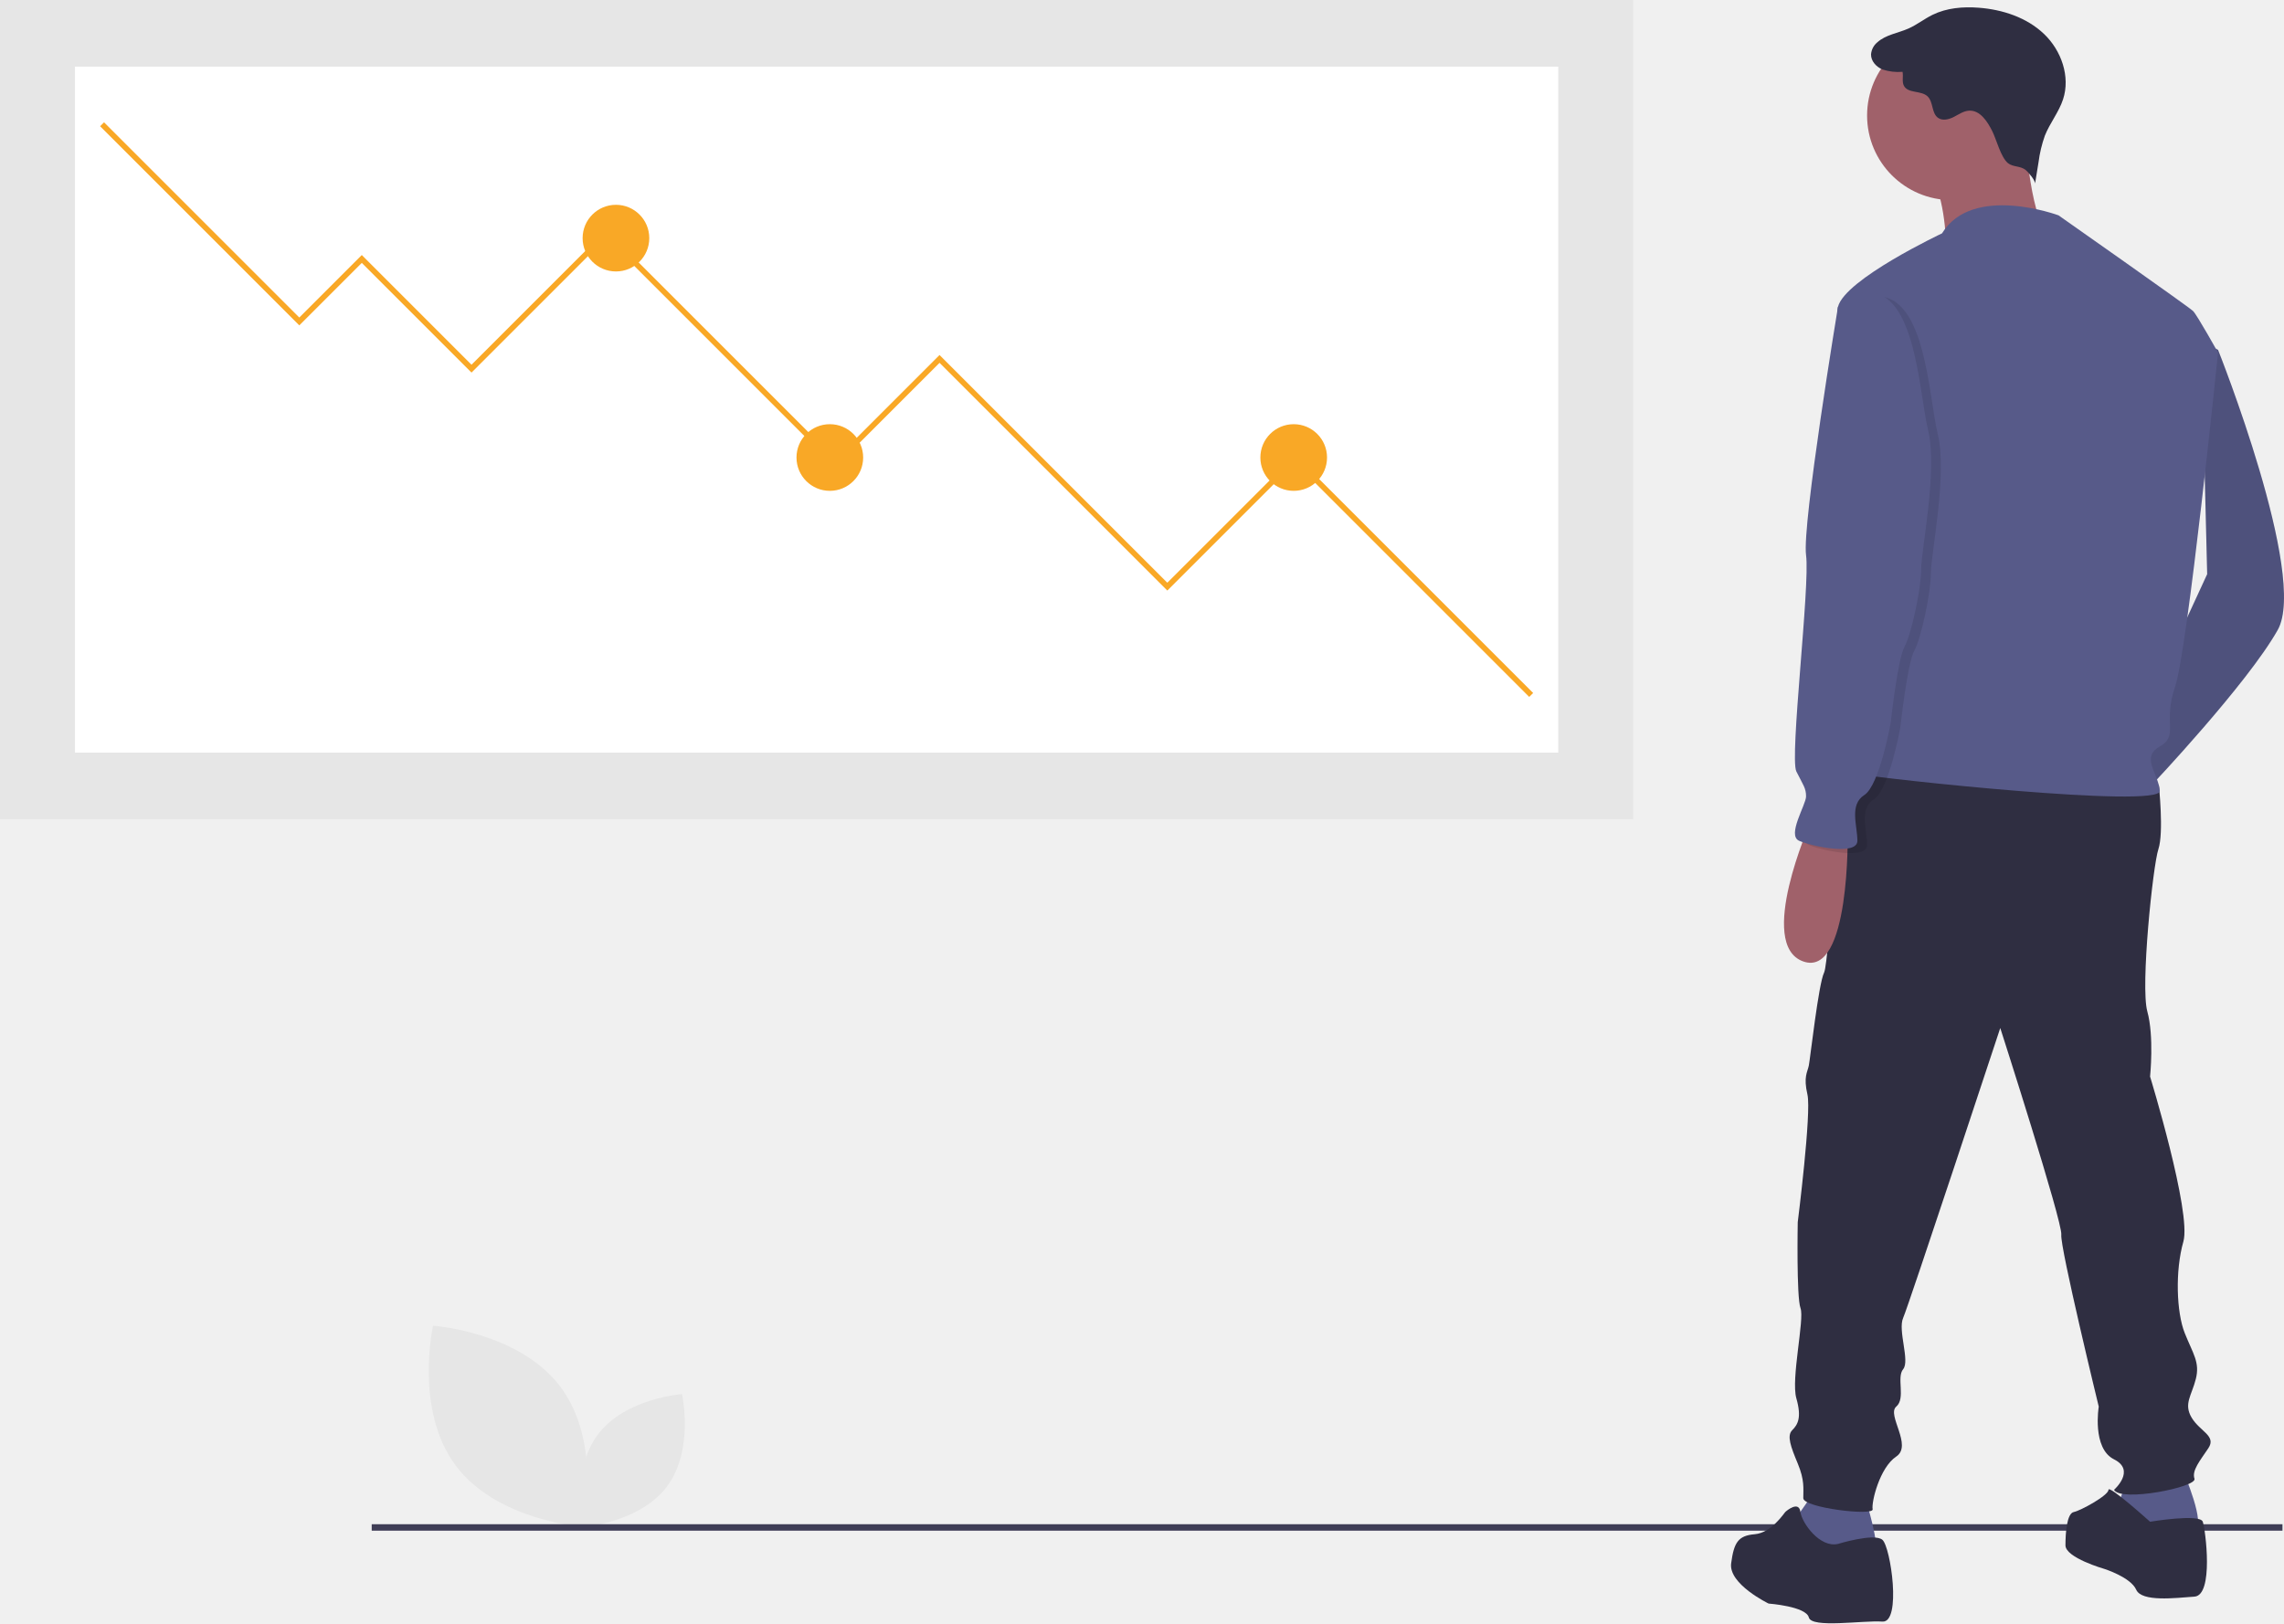
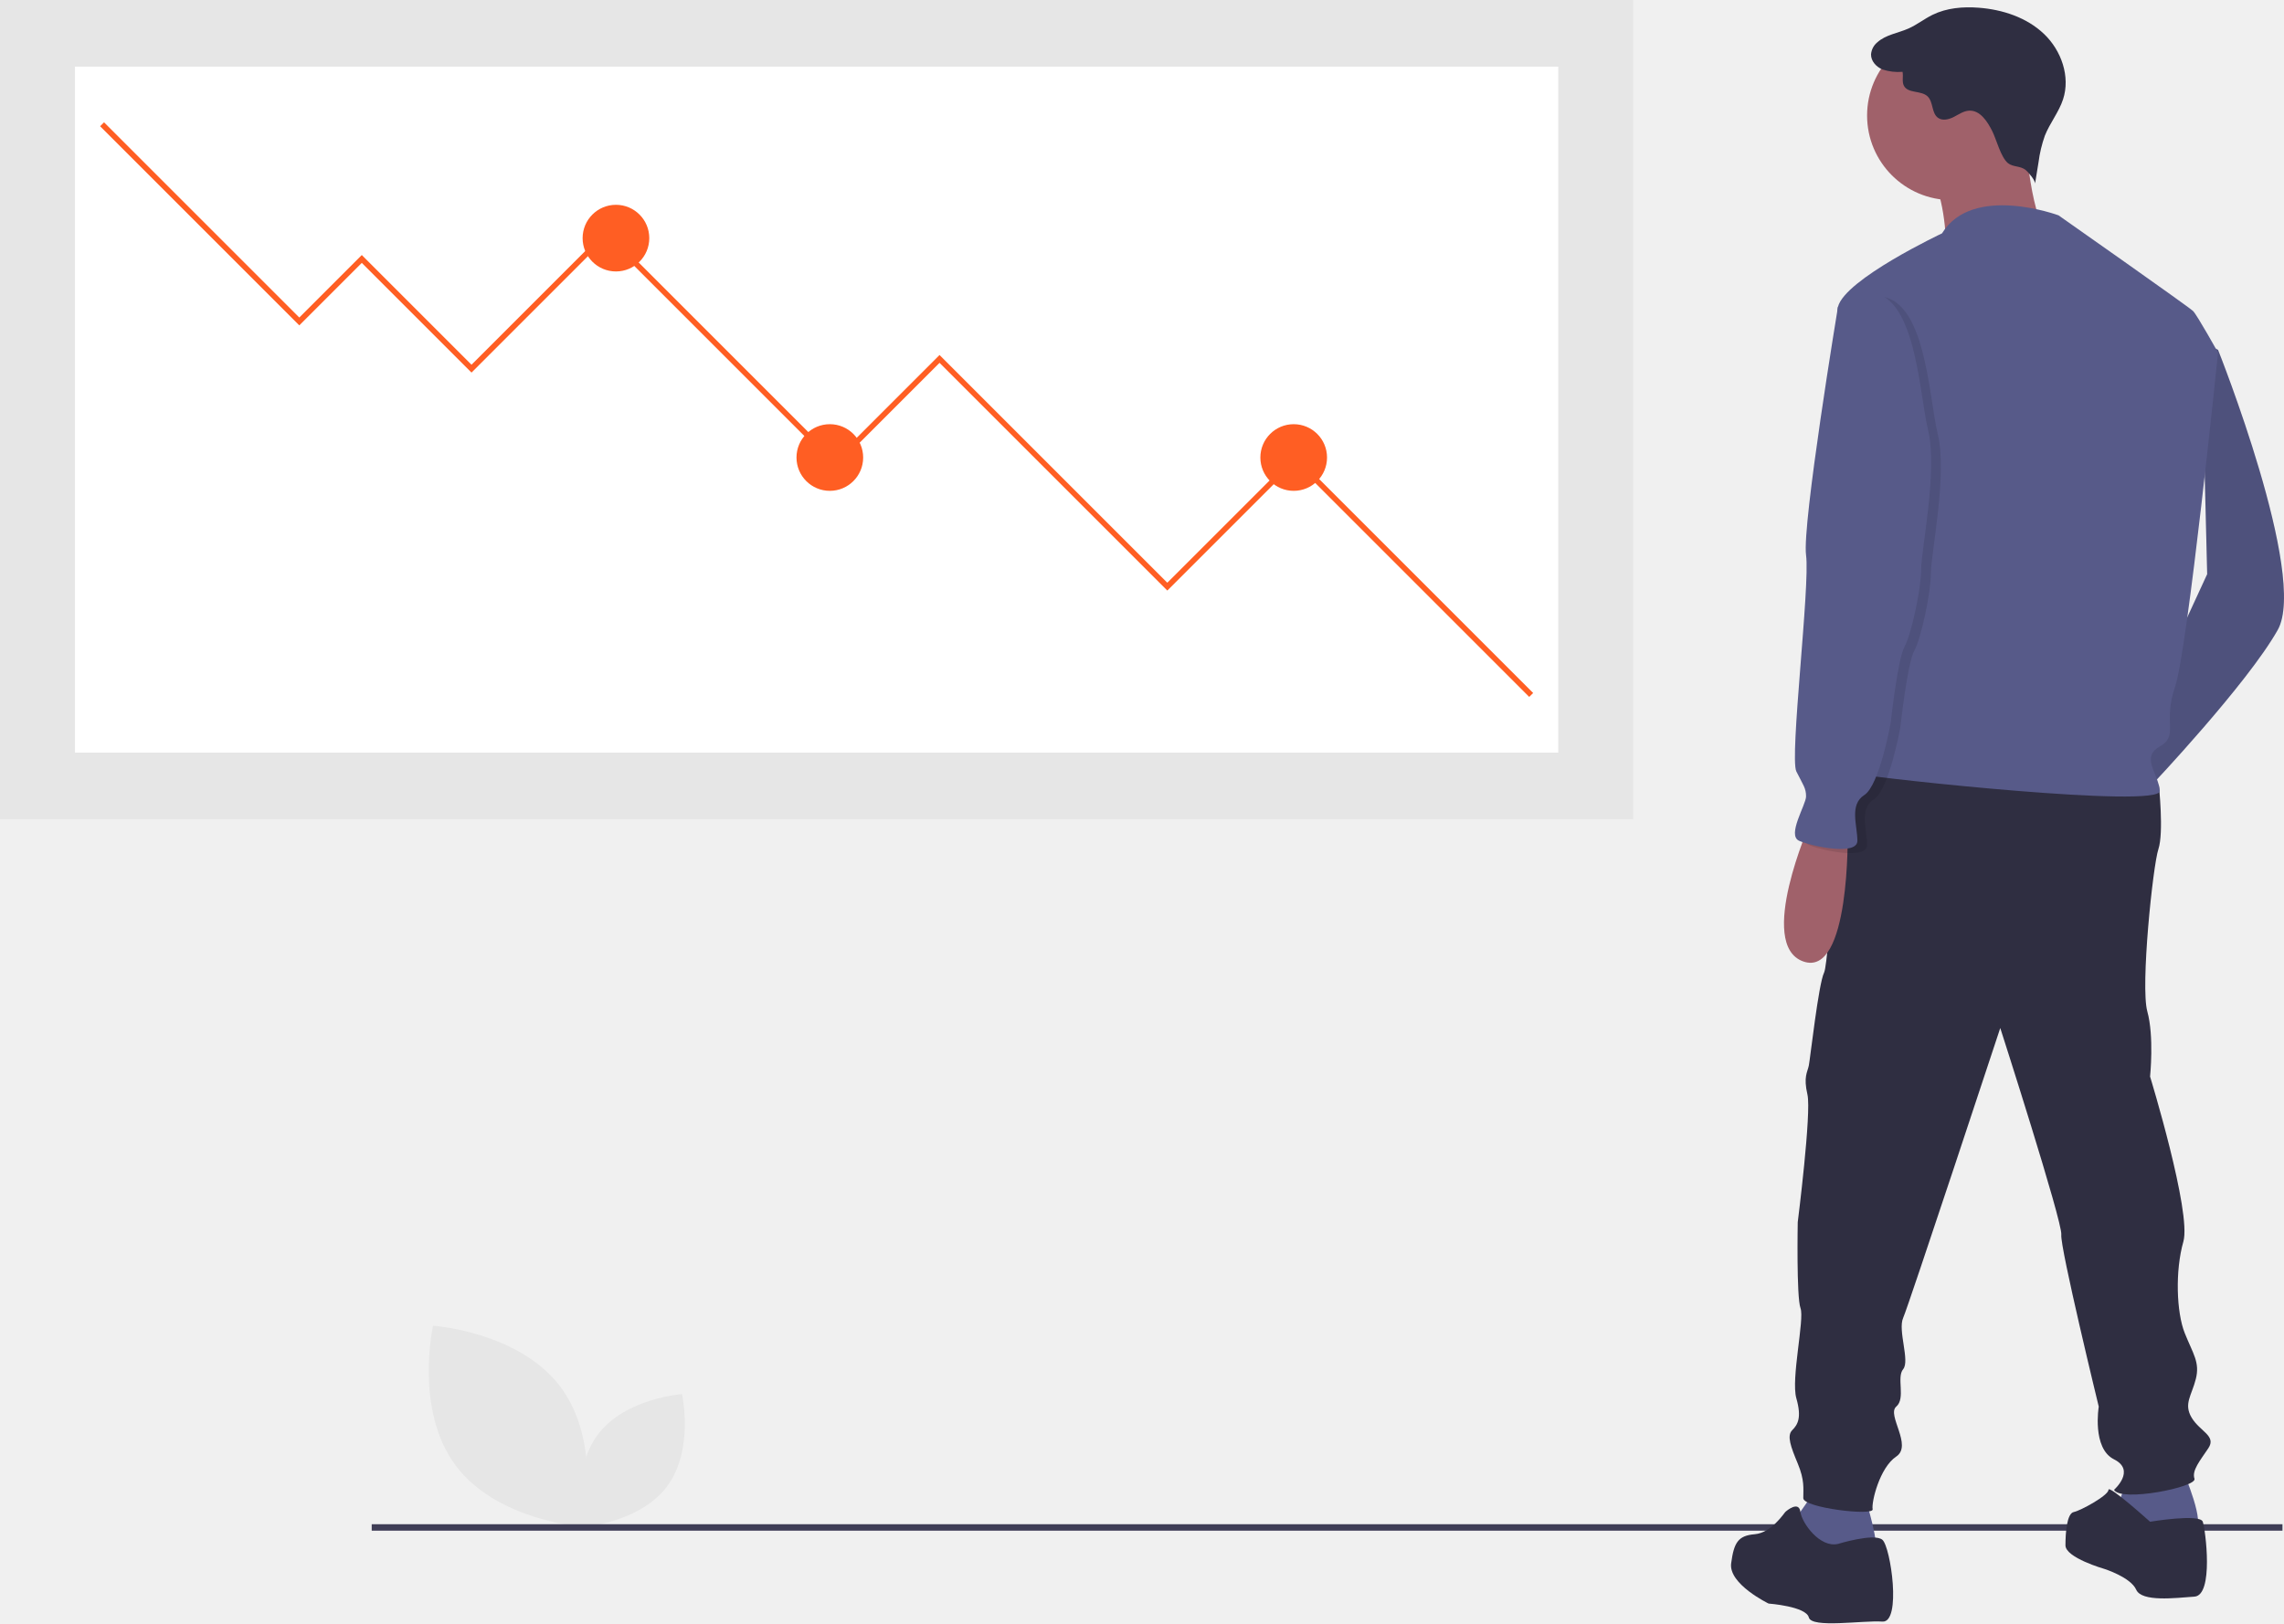
<svg xmlns="http://www.w3.org/2000/svg" id="e9615963-8c1b-4567-a6d6-5f552c50dd5a" data-name="Layer 1" width="793.705" height="564.236" viewBox="0 0 793.705 564.236">
  <path d="M361.496,677.27c14.42,19.311,44.352,21.344,44.352,21.344s6.554-29.277-7.866-48.588-44.352-21.344-44.352-21.344S347.076,657.959,361.496,677.27Z" transform="translate(-203.1477 -167.8818)" fill="#e6e6e6" />
  <path d="M434.953,684.53c-9.515,12.743-29.267,14.084-29.267,14.084s-4.324-19.319,5.191-32.062,29.267-14.084,29.267-14.084S444.468,671.787,434.953,684.53Z" transform="translate(-203.1477 -167.8818)" fill="#e6e6e6" />
  <rect x="129.172" y="529.802" width="664" height="2.241" fill="#3f3d56" />
  <path d="M968.148,286.597l5.785,2.892s31.333,78.574,20.728,97.374-43.866,53.989-43.866,53.989L944.528,423.016l25.629-55.564Z" transform="translate(-203.1477 -167.8818)" fill="#575a89" />
  <path d="M968.148,286.597l5.785,2.892s31.333,78.574,20.728,97.374-43.866,53.989-43.866,53.989L944.528,423.016l25.629-55.564Z" transform="translate(-203.1477 -167.8818)" opacity="0.1" />
  <path d="M961.882,679.465s8.195,18.8,3.856,20.246-9.641,1.446-14.943,1.446-11.569-1.928-12.533-3.856,3.856-14.461,3.856-14.461Z" transform="translate(-203.1477 -167.8818)" fill="#575a89" />
  <path d="M851.493,689.106s5.303,16.872,2.892,17.836-10.123,5.303-14.461,3.856-11.087-4.82-12.533-6.267,0-9.159,0-9.159l6.749-9.641Z" transform="translate(-203.1477 -167.8818)" fill="#575a89" />
  <path d="M946.456,438.442l6.91,2.41s1.767,16.39-.161,22.174-6.267,47.723-3.856,56.4.964,22.656.964,22.656,14.461,47.241,11.569,57.364-2.41,24.584.482,31.815,5.303,10.123,3.856,15.908-4.338,8.677-1.446,13.497,8.677,6.267,5.785,10.605-5.785,7.713-4.82,10.605-25.549,8.195-27.959,3.856c0,0,7.713-6.749,0-10.605s-5.303-18.318-5.303-18.318-13.497-55.435-13.015-59.774-21.21-71.825-21.21-71.825-31.815,96.409-33.743,100.748,2.41,14.943,0,17.836.964,10.123-2.41,13.015,5.785,13.497,0,17.354-8.677,15.908-8.195,18.318-24.102-.482-24.102-3.856.482-6.267-1.928-12.051-3.856-9.641-1.928-11.569,3.374-4.338,1.446-11.087,2.892-27.477,1.446-31.333-.964-29.887-.964-29.887,4.82-38.082,3.374-44.348,0-7.713.482-10.123,3.374-28.441,5.303-32.297,4.338-69.897,15.426-73.271S946.456,438.442,946.456,438.442Z" transform="translate(-203.1477 -167.8818)" fill="#2f2e41" />
  <path d="M950.313,696.819s17.354-2.892,18.318,0,3.856,25.549-2.892,26.031-18.318,1.928-20.246-2.41-11.087-7.231-11.087-7.231-13.497-3.856-13.497-8.195.482-11.087,2.892-11.569,12.051-5.785,12.051-7.713S950.313,696.819,950.313,696.819Z" transform="translate(-203.1477 -167.8818)" fill="#2f2e41" />
  <path d="M841.852,704.532s12.533-3.856,15.426-1.446,6.749,28.923,0,28.441-24.584,2.41-25.549-1.446-13.979-4.82-13.979-4.82-13.979-6.749-13.015-13.979,2.41-9.641,8.195-10.123,10.123-7.231,10.605-7.713,4.732-4.006,5.258-.075S835.585,705.978,841.852,704.532Z" transform="translate(-203.1477 -167.8818)" fill="#2f2e41" />
  <circle cx="678.232" cy="40.142" r="29.405" fill="#a0616a" />
  <path d="M906.928,214.772s1.928,32.297,9.159,35.189-36.636,2.892-36.636,2.892-.482-20.246-6.749-25.066S906.928,214.772,906.928,214.772Z" transform="translate(-203.1477 -167.8818)" fill="#a0616a" />
  <path d="M918.497,242.731s-29.887-11.087-40.492,6.267c0,0-33.743,15.908-36.154,25.549s20.246,81.948,20.246,81.948,0,59.774-4.82,66.04-13.979,13.015-7.713,14.461,104.604,12.051,104.122,5.785-6.749-11.569,0-15.426.964-8.195,5.303-20.728,14.943-116.173,14.943-116.173-7.231-13.015-8.677-14.461S918.497,242.731,918.497,242.731Z" transform="translate(-203.1477 -167.8818)" fill="#575a89" />
  <path d="M832.211,453.867s-18.8,42.42-2.41,48.205,15.426-44.83,15.426-44.83Z" transform="translate(-203.1477 -167.8818)" fill="#a0616a" />
  <path d="M895.484,213.492c-1.704-3.415-4.256-7.355-8.067-7.147-1.927.105-3.589,1.304-5.307,2.185s-3.918,1.426-5.489.304c-2.297-1.641-1.585-5.533-3.64-7.469-2.243-2.113-6.755-.933-8.202-3.654-.773-1.453-.149-3.255-.486-4.866a17.525,17.525,0,0,1-6.947-.807c-2.176-.882-4.061-2.926-4-5.274a6.032,6.032,0,0,1,2.154-4.147c2.963-2.694,7.25-3.211,10.906-4.845,2.91-1.3,5.44-3.327,8.3-4.734,4.922-2.421,10.601-2.891,16.071-2.473,8.293.634,16.68,3.386,22.694,9.132s9.197,14.811,6.603,22.713c-1.47,4.478-4.584,8.242-6.323,12.623a44.186,44.186,0,0,0-2.203,9.259l-1.22,7.487c.19-1.165-2.369-4.088-3.208-4.783-1.83-1.517-4.492-1.002-6.192-2.407C898.418,222.51,896.963,216.455,895.484,213.492Z" transform="translate(-203.1477 -167.8818)" fill="#2f2e41" />
  <path d="M852.939,271.172l-7.713,4.82s-12.533,75.681-11.087,86.286-5.785,70.379-3.374,75.199,3.374,5.785,3.374,8.677-6.749,13.497-2.41,15.425,20.246,5.303,20.246,0-2.892-12.533,2.41-15.908,9.159-25.066,9.159-25.066,2.41-22.174,4.82-26.513,5.785-20.246,5.785-26.995,5.785-34.225,2.41-48.205S872.221,267.315,852.939,271.172Z" transform="translate(-203.1477 -167.8818)" opacity="0.1" />
  <path d="M849.565,269.725l-7.713,4.82s-12.533,75.681-11.087,86.286-5.785,70.379-3.374,75.199,3.374,5.785,3.374,8.677-6.749,13.497-2.41,15.426,20.246,5.303,20.246,0-2.892-12.533,2.41-15.908S860.17,419.16,860.17,419.16s2.41-22.174,4.82-26.513,5.785-20.246,5.785-26.995,5.785-34.225,2.41-48.205S868.847,265.869,849.565,269.725Z" transform="translate(-203.1477 -167.8818)" fill="#575a89" />
  <rect width="567.571" height="284.751" fill="#e6e6e6" />
  <rect x="26.062" y="23.166" width="515.448" height="238.419" fill="#fff" />
-   <polygon points="36.156 42.513 34.791 43.878 104.007 113.093 125.725 91.375 163.852 129.503 210.667 82.688 290.301 162.322 326.498 126.124 405.649 205.276 450.051 160.874 531.416 242.238 532.781 240.873 450.051 158.144 405.649 202.546 326.498 123.395 290.301 159.592 210.667 79.958 163.852 126.773 125.725 88.645 104.007 110.364 36.156 42.513" fill="#f9a826" />
-   <circle cx="214.046" cy="82.771" r="11.583" fill="#f9a826" />
-   <circle cx="288.371" cy="159.026" r="11.583" fill="#f9a826" />
-   <circle cx="449.569" cy="159.026" r="11.583" fill="#f9a826" />
+   <polygon points="36.156 42.513 34.791 43.878 104.007 113.093 125.725 91.375 163.852 129.503 210.667 82.688 290.301 162.322 326.498 126.124 405.649 205.276 450.051 160.874 531.416 242.238 532.781 240.873 450.051 158.144 405.649 202.546 326.498 123.395 290.301 159.592 210.667 79.958 163.852 126.773 125.725 88.645 104.007 110.364 36.156 42.513" fill="#ff5e23" />
+   <circle cx="214.046" cy="82.771" r="11.583" fill="#ff5e23" />
+   <circle cx="288.371" cy="159.026" r="11.583" fill="#ff5e23" />
+   <circle cx="449.569" cy="159.026" r="11.583" fill="#ff5e23" />
</svg>
